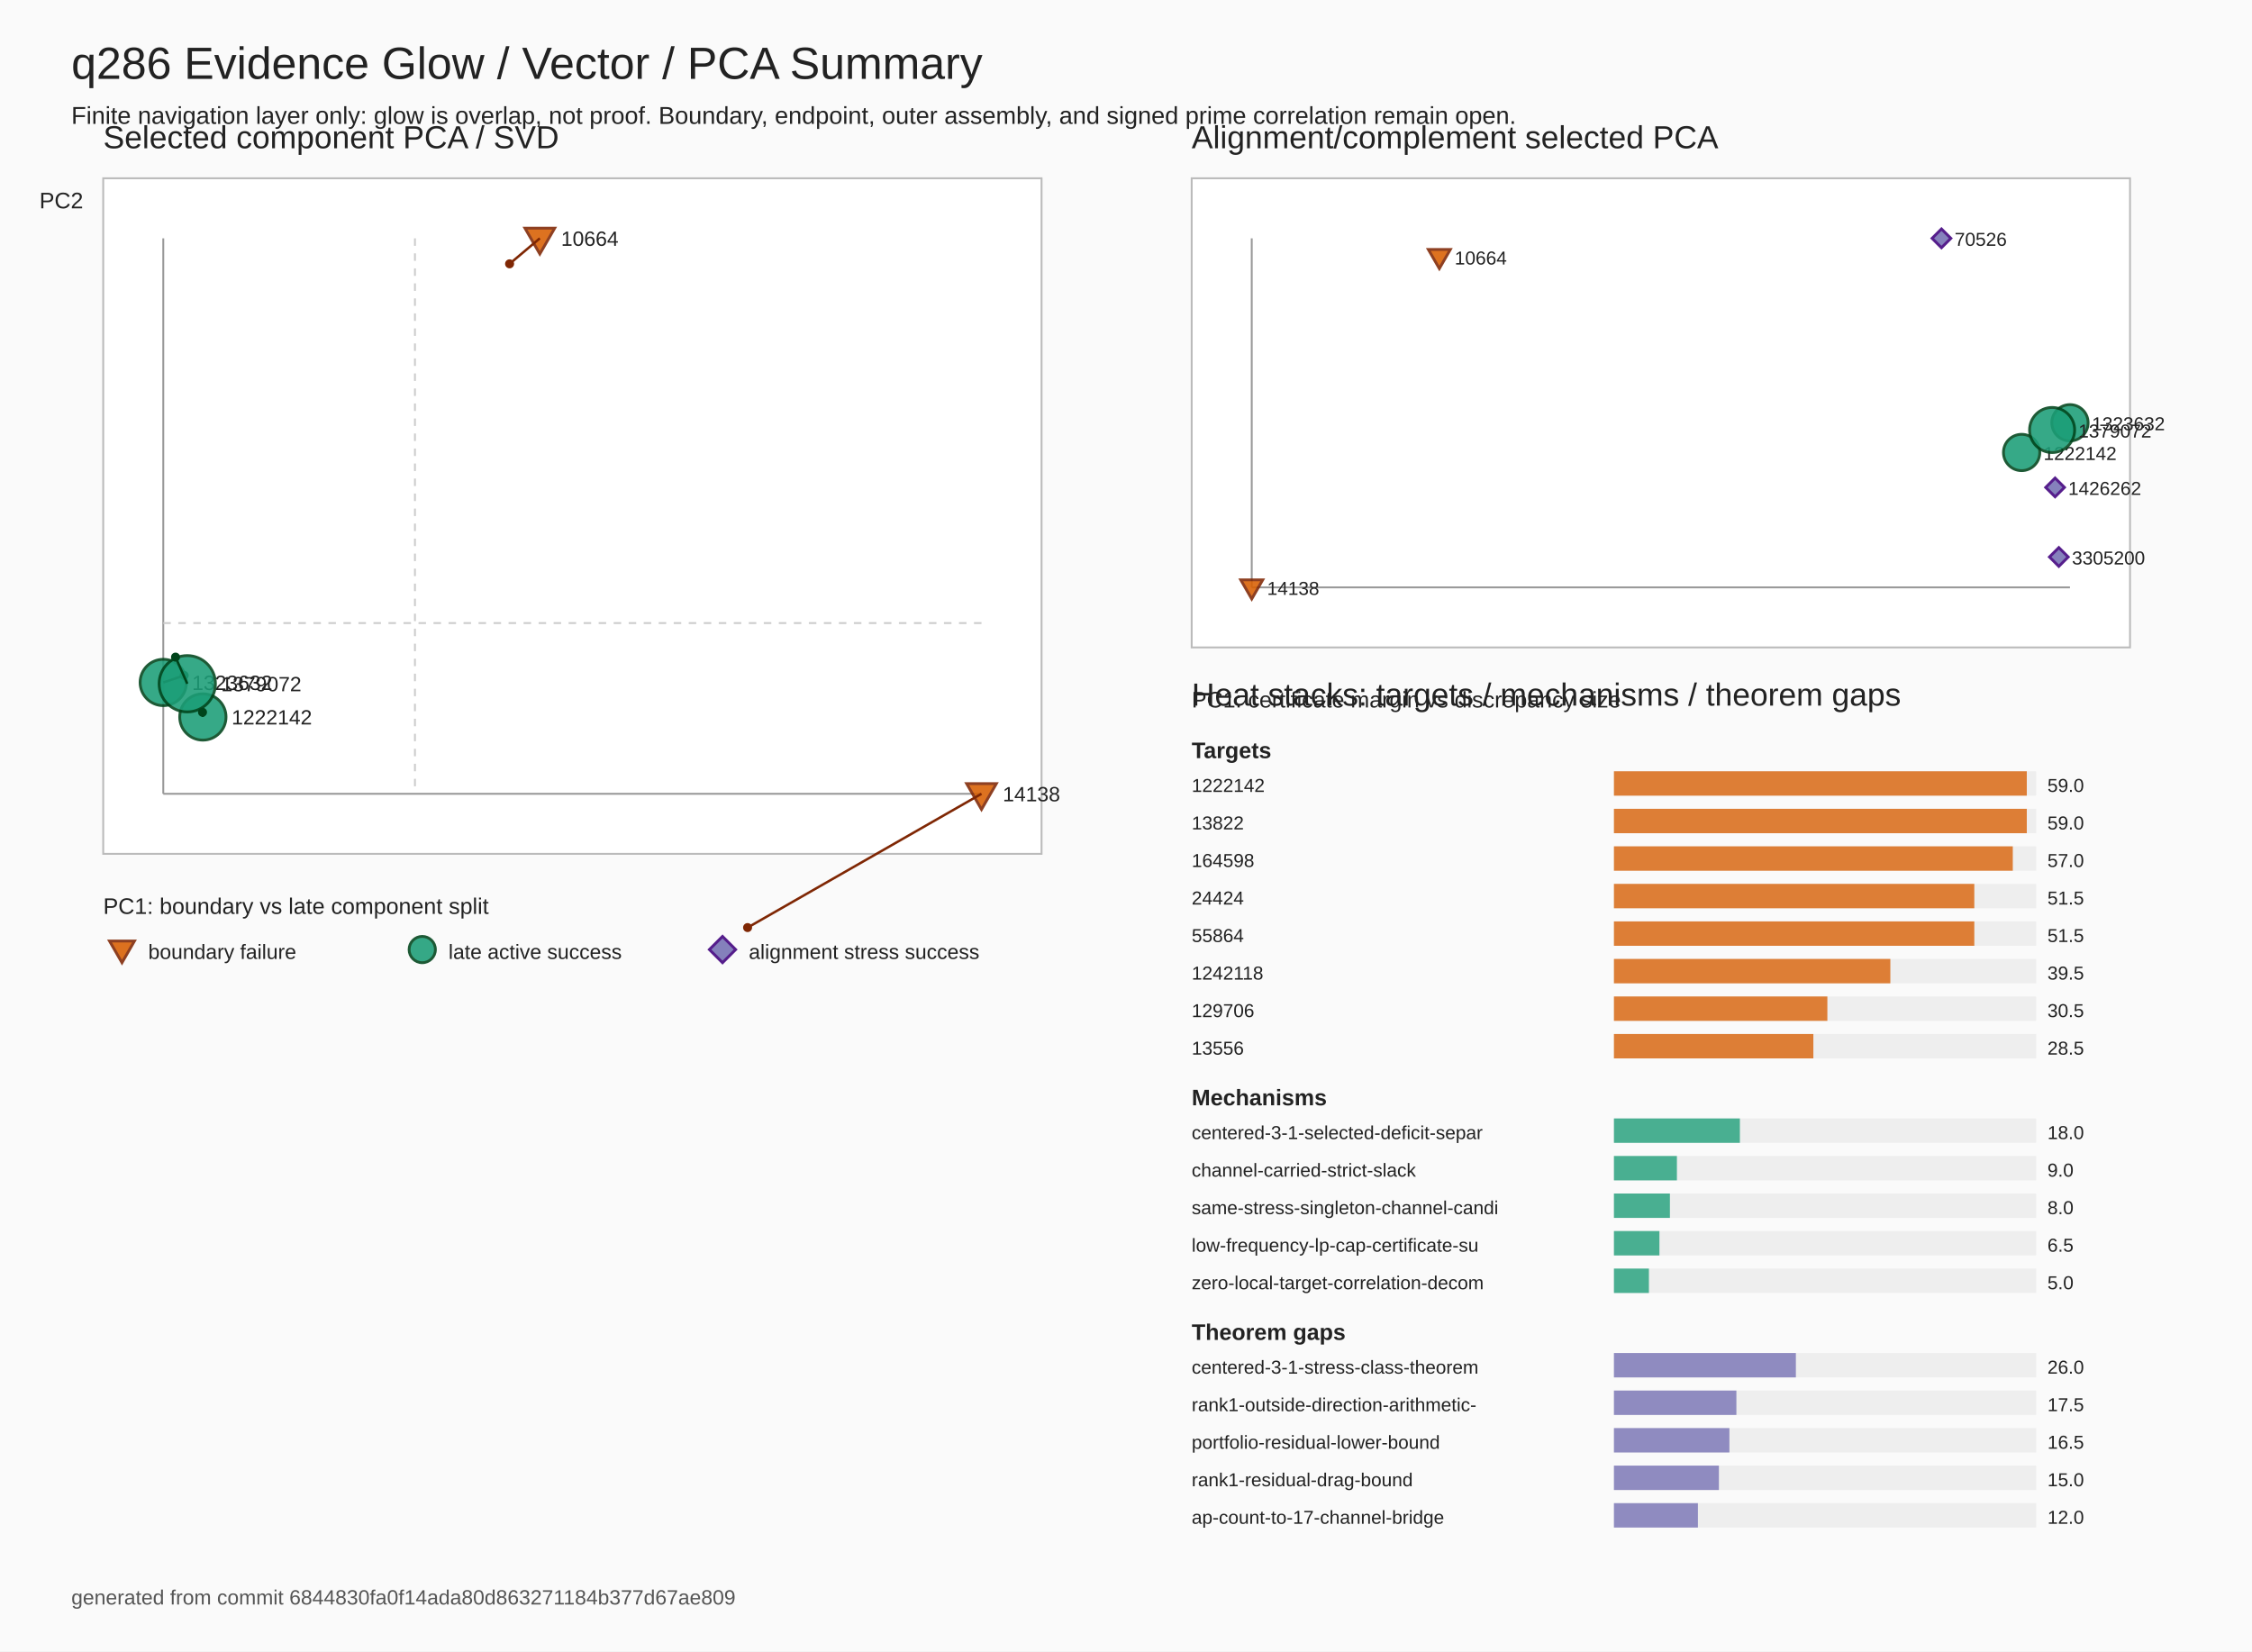
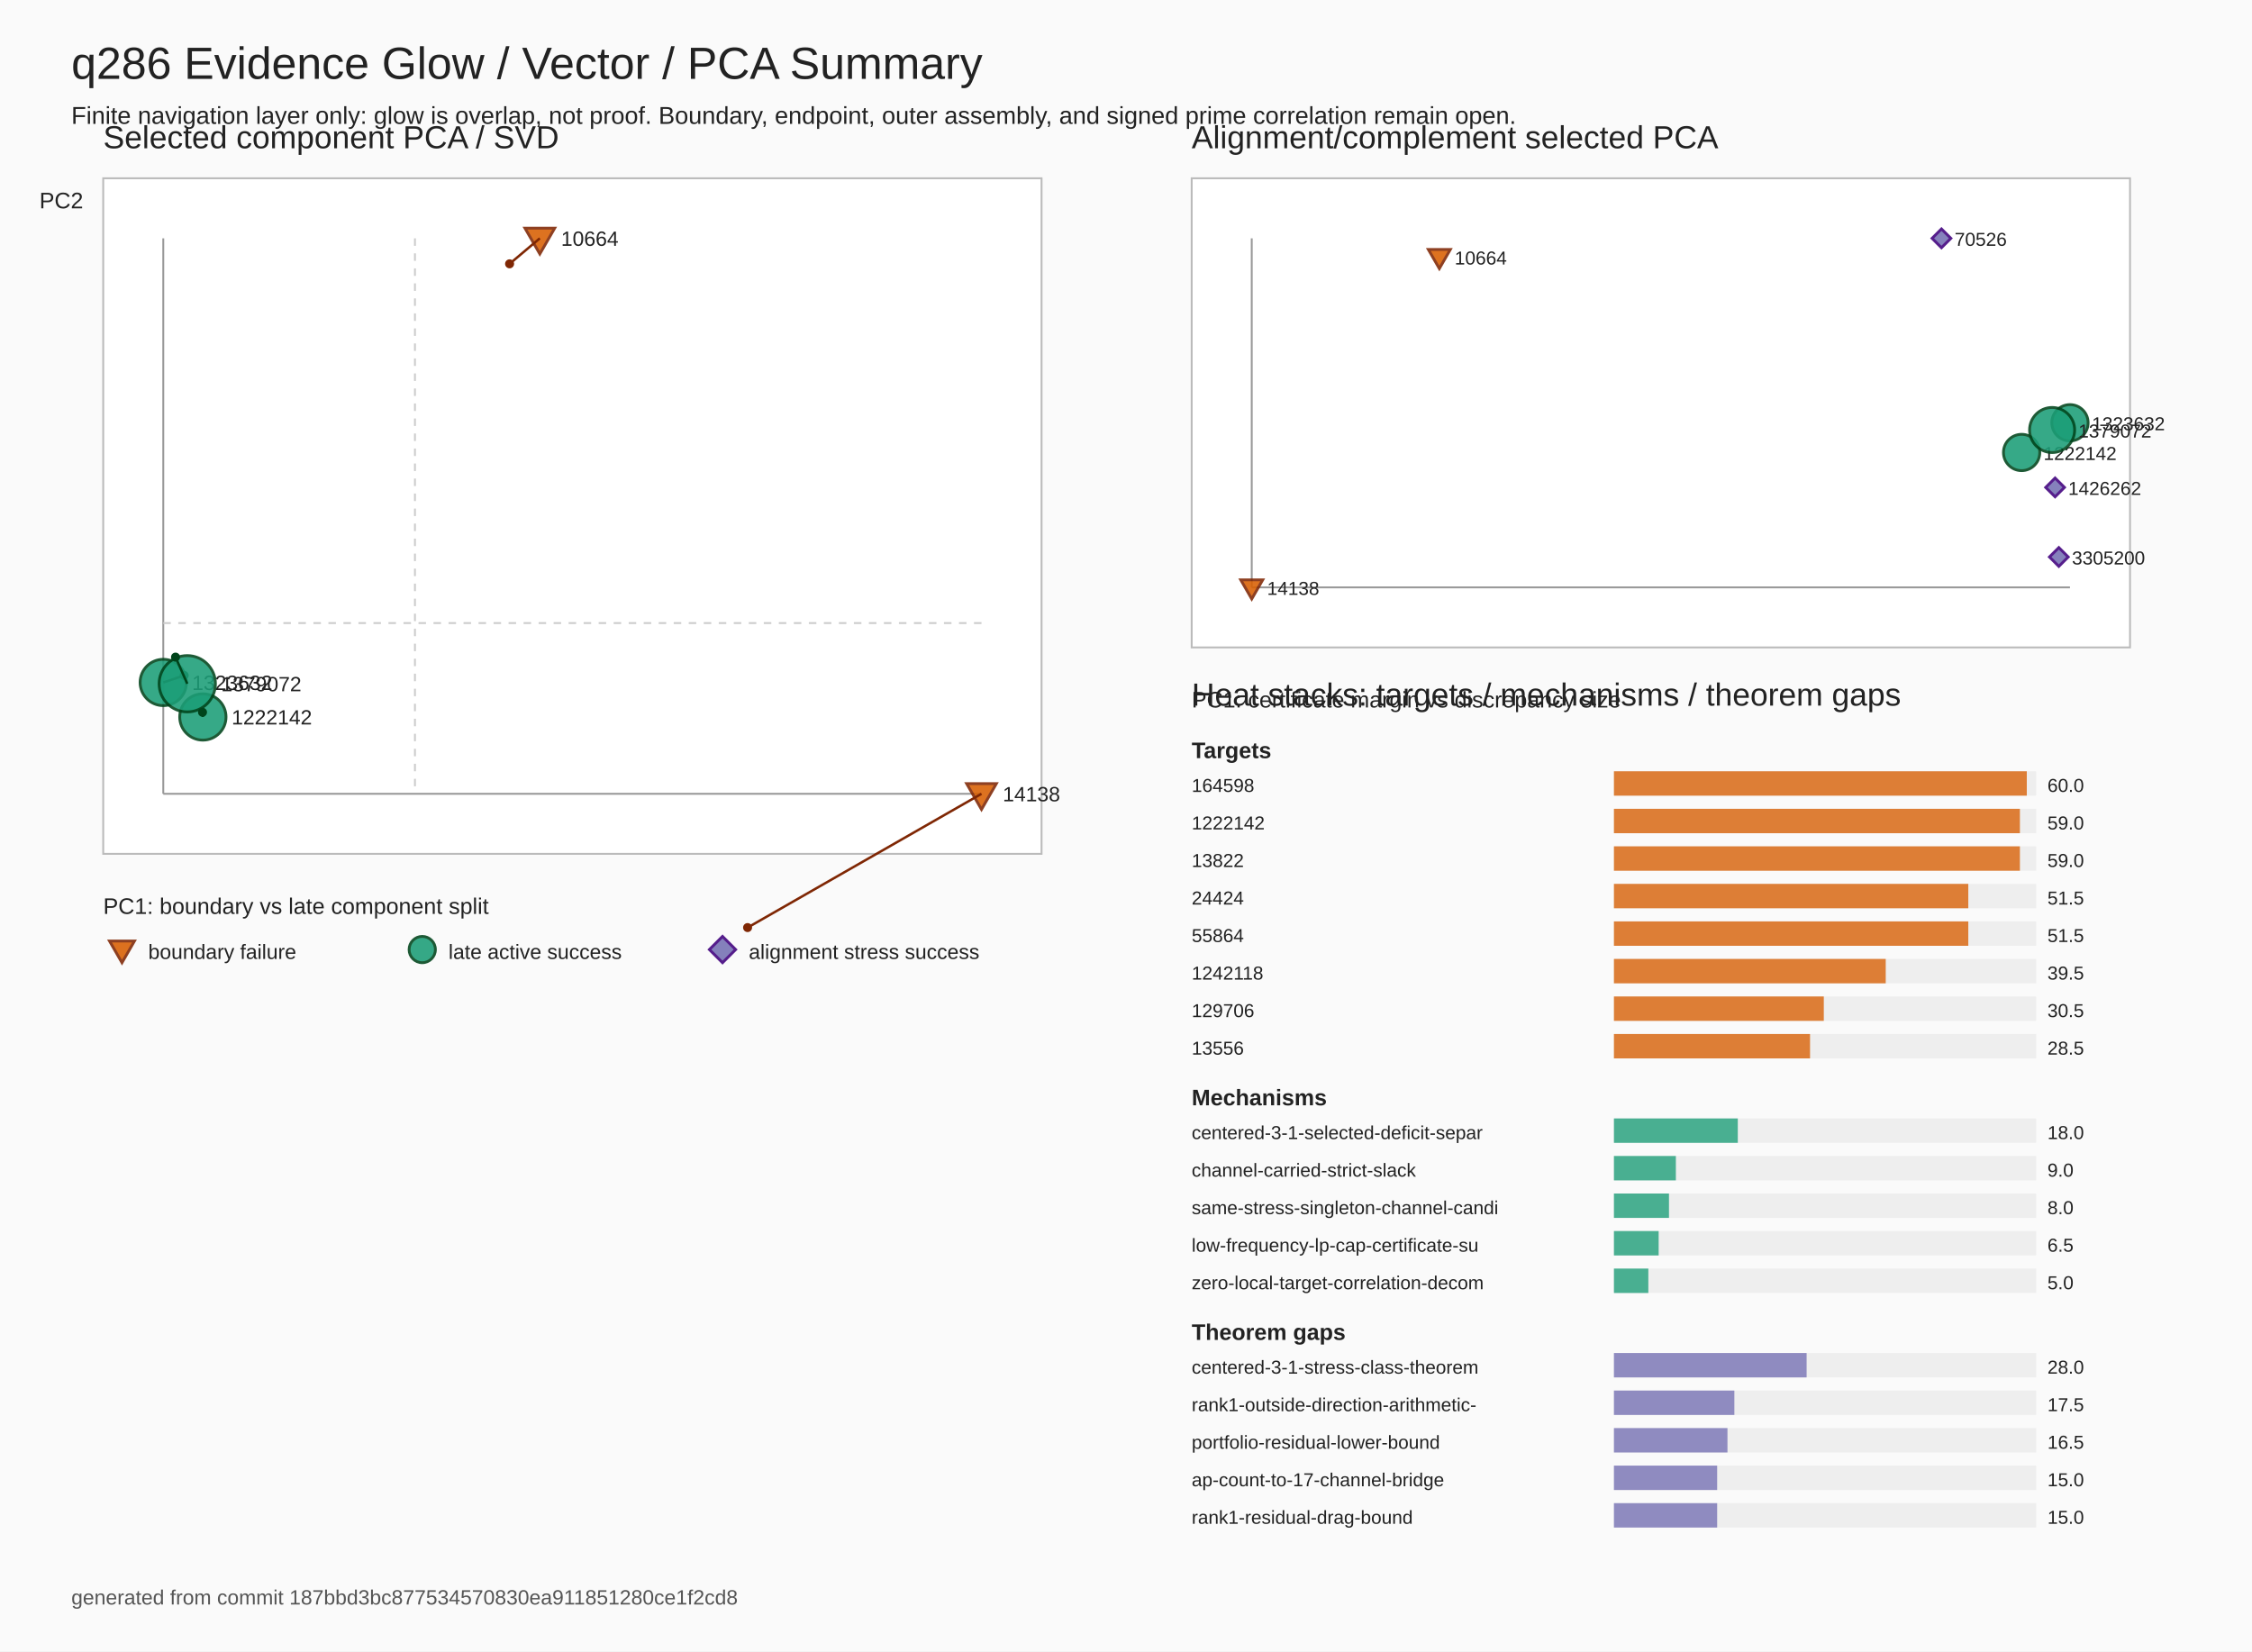
<svg xmlns="http://www.w3.org/2000/svg" width="1200" height="880" viewBox="0 0 1200 880" role="img" aria-labelledby="title desc">
  <rect x="0.00" y="0.00" width="1200.00" height="880.00" fill="#fafafa" stroke="none" opacity="1.0" />
  <text x="38.00" y="42.00" font-size="24" font-family="Arial, sans-serif" font-weight="500" text-anchor="start" fill="#222">q286 Evidence Glow / Vector / PCA Summary</text>
  <text x="38.00" y="66.00" font-size="13" font-family="Arial, sans-serif" font-weight="400" text-anchor="start" fill="#222">Finite navigation layer only: glow is overlap, not proof. Boundary, endpoint, outer assembly, and signed prime correlation remain open.</text>
-   <text x="38.00" y="855.00" font-size="11" font-family="Arial, sans-serif" font-weight="400" text-anchor="start" fill="#555">generated from commit 6844830fa0f14ada80d863271184b377d67ae809</text>
+   <text x="38.00" y="855.00" font-size="11" font-family="Arial, sans-serif" font-weight="400" text-anchor="start" fill="#555">generated from commit 187bbd3bc877534570830ea911851280ce1f2cd8</text>
  <rect x="55.00" y="95.00" width="500.00" height="360.00" fill="#ffffff" stroke="#bbbbbb" opacity="1.0" />
  <text x="55.00" y="79.00" font-size="17" font-family="Arial, sans-serif" font-weight="500" text-anchor="start" fill="#222">Selected component PCA / SVD</text>
  <text x="55.00" y="487.00" font-size="12" font-family="Arial, sans-serif" font-weight="400" text-anchor="start" fill="#222">PC1: boundary vs late component split</text>
  <text x="21.00" y="111.00" font-size="12" font-family="Arial, sans-serif" font-weight="400" text-anchor="start" fill="#222">PC2</text>
  <line x1="87.00" y1="423.00" x2="523.00" y2="423.00" stroke="#999" stroke-width="1" />
  <line x1="87.00" y1="127.00" x2="87.00" y2="423.00" stroke="#999" stroke-width="1" />
  <line x1="221.11" y1="127.00" x2="221.11" y2="423.00" stroke="#cccccc" stroke-width="1" stroke-dasharray="4 4" />
  <line x1="87.00" y1="332.02" x2="523.00" y2="332.02" stroke="#cccccc" stroke-width="1" stroke-dasharray="4 4" />
  <polygon points="287.65,135.33 279.73,121.58 295.57,121.58" fill="#d95f02" stroke="#7f2704" stroke-width="1.5" opacity="0.88" />
  <text x="298.98" y="131.00" font-size="11" font-family="Arial, sans-serif" font-weight="400" text-anchor="start" fill="#222">10664</text>
  <line x1="287.65" y1="127.00" x2="271.54" y2="140.59" stroke="#7f2704" stroke-width="1.3" />
  <circle cx="271.54" cy="140.59" r="2.4" fill="#7f2704" />
  <polygon points="523.00,431.33 515.08,417.58 530.92,417.58" fill="#d95f02" stroke="#7f2704" stroke-width="1.5" opacity="0.88" />
  <text x="534.33" y="427.00" font-size="11" font-family="Arial, sans-serif" font-weight="400" text-anchor="start" fill="#222">14138</text>
  <line x1="523.00" y1="423.00" x2="398.36" y2="494.29" stroke="#7f2704" stroke-width="1.3" />
  <circle cx="398.36" cy="494.29" r="2.4" fill="#7f2704" />
  <circle cx="108.10" cy="382.06" r="12.33" fill="#1b9e77" stroke="#00441b" stroke-width="1.5" opacity="0.88" />
  <text x="123.43" y="386.06" font-size="11" font-family="Arial, sans-serif" font-weight="400" text-anchor="start" fill="#222">1222142</text>
  <line x1="108.10" y1="382.06" x2="107.91" y2="379.54" stroke="#00441b" stroke-width="1.3" />
  <circle cx="107.91" cy="379.54" r="2.4" fill="#00441b" />
  <circle cx="87.00" cy="363.67" r="12.33" fill="#1b9e77" stroke="#00441b" stroke-width="1.5" opacity="0.88" />
  <text x="102.33" y="367.67" font-size="11" font-family="Arial, sans-serif" font-weight="400" text-anchor="start" fill="#222">1323632</text>
  <line x1="87.00" y1="363.67" x2="98.13" y2="359.93" stroke="#00441b" stroke-width="1.3" />
  <circle cx="98.13" cy="359.93" r="2.4" fill="#00441b" />
  <circle cx="99.79" cy="364.36" r="15.00" fill="#1b9e77" stroke="#00441b" stroke-width="1.5" opacity="0.88" />
  <text x="117.79" y="368.36" font-size="11" font-family="Arial, sans-serif" font-weight="400" text-anchor="start" fill="#222">1379072</text>
  <line x1="99.79" y1="364.36" x2="93.53" y2="350.16" stroke="#00441b" stroke-width="1.3" />
  <circle cx="93.53" cy="350.16" r="2.4" fill="#00441b" />
  <polygon points="65.00,513.00 58.35,501.45 71.65,501.45" fill="#d95f02" stroke="#7f2704" stroke-width="1.5" opacity="0.88" />
  <text x="79.00" y="511.00" font-size="11" font-family="Arial, sans-serif" font-weight="400" text-anchor="start" fill="#222">boundary failure</text>
  <circle cx="225.00" cy="506.00" r="7.00" fill="#1b9e77" stroke="#00441b" stroke-width="1.5" opacity="0.88" />
  <text x="239.00" y="511.00" font-size="11" font-family="Arial, sans-serif" font-weight="400" text-anchor="start" fill="#222">late active success</text>
  <polygon points="385.00,499.00 392.00,506.00 385.00,513.00 378.00,506.00" fill="#7570b3" stroke="#3f007d" stroke-width="1.5" opacity="0.88" />
  <text x="399.00" y="511.00" font-size="11" font-family="Arial, sans-serif" font-weight="400" text-anchor="start" fill="#222">alignment stress success</text>
  <rect x="635.00" y="95.00" width="500.00" height="250.00" fill="#ffffff" stroke="#bbbbbb" opacity="1.0" />
  <text x="635.00" y="79.00" font-size="17" font-family="Arial, sans-serif" font-weight="500" text-anchor="start" fill="#222">Alignment/complement selected PCA</text>
  <text x="635.00" y="377.00" font-size="12" font-family="Arial, sans-serif" font-weight="400" text-anchor="start" fill="#222">PC1: certificate margin vs discrepancy size</text>
  <line x1="667.00" y1="313.00" x2="1103.00" y2="313.00" stroke="#999" stroke-width="1" />
  <line x1="667.00" y1="127.00" x2="667.00" y2="313.00" stroke="#999" stroke-width="1" />
  <polygon points="766.97,143.12 761.11,132.95 772.82,132.95" fill="#d95f02" stroke="#7f2704" stroke-width="1.5" opacity="0.88" />
  <text x="775.13" y="140.95" font-size="10" font-family="Arial, sans-serif" font-weight="400" text-anchor="start" fill="#222">10664</text>
  <polygon points="667.00,319.17 661.14,308.99 672.86,308.99" fill="#d95f02" stroke="#7f2704" stroke-width="1.5" opacity="0.88" />
  <text x="675.17" y="317.00" font-size="10" font-family="Arial, sans-serif" font-weight="400" text-anchor="start" fill="#222">14138</text>
  <polygon points="1034.53,122.00 1039.53,127.00 1034.53,132.00 1029.53,127.00" fill="#7570b3" stroke="#3f007d" stroke-width="1.5" opacity="0.88" />
  <text x="1041.53" y="131.00" font-size="10" font-family="Arial, sans-serif" font-weight="400" text-anchor="start" fill="#222">70526</text>
  <circle cx="1077.24" cy="241.12" r="9.67" fill="#1b9e77" stroke="#00441b" stroke-width="1.5" opacity="0.88" />
  <text x="1088.91" y="245.12" font-size="10" font-family="Arial, sans-serif" font-weight="400" text-anchor="start" fill="#222">1222142</text>
  <circle cx="1103.00" cy="225.29" r="9.67" fill="#1b9e77" stroke="#00441b" stroke-width="1.5" opacity="0.88" />
  <text x="1114.67" y="229.29" font-size="10" font-family="Arial, sans-serif" font-weight="400" text-anchor="start" fill="#222">1323632</text>
  <circle cx="1093.49" cy="229.14" r="12.00" fill="#1b9e77" stroke="#00441b" stroke-width="1.5" opacity="0.88" />
  <text x="1107.49" y="233.14" font-size="10" font-family="Arial, sans-serif" font-weight="400" text-anchor="start" fill="#222">1379072</text>
  <polygon points="1095.07,254.73 1100.07,259.73 1095.07,264.73 1090.07,259.73" fill="#7570b3" stroke="#3f007d" stroke-width="1.5" opacity="0.88" />
  <text x="1102.07" y="263.73" font-size="10" font-family="Arial, sans-serif" font-weight="400" text-anchor="start" fill="#222">1426262</text>
  <polygon points="1097.07,291.80 1102.07,296.80 1097.07,301.80 1092.07,296.80" fill="#7570b3" stroke="#3f007d" stroke-width="1.5" opacity="0.88" />
  <text x="1104.07" y="300.80" font-size="10" font-family="Arial, sans-serif" font-weight="400" text-anchor="start" fill="#222">3305200</text>
  <text x="635.00" y="376.00" font-size="17" font-family="Arial, sans-serif" font-weight="500" text-anchor="start" fill="#222">Heat stacks: targets / mechanisms / theorem gaps</text>
  <text x="635.00" y="404.00" font-size="12" font-family="Arial, sans-serif" font-weight="600" text-anchor="start" fill="#222">Targets</text>
-   <text x="635.00" y="422.00" font-size="10" font-family="Arial, sans-serif" font-weight="400" text-anchor="start" fill="#222">1222142</text>
+   <text x="635.00" y="422.00" font-size="10" font-family="Arial, sans-serif" font-weight="400" text-anchor="start" fill="#222">164598</text>
  <rect x="860.00" y="411.00" width="225.00" height="13.00" fill="#eeeeee" stroke="none" opacity="1.0" />
  <rect x="860.00" y="411.00" width="220.00" height="13.00" fill="#d95f02" stroke="none" opacity="0.78" />
-   <text x="1091.00" y="422.00" font-size="10" font-family="Arial, sans-serif" font-weight="400" text-anchor="start" fill="#222">59.0</text>
-   <text x="635.00" y="442.00" font-size="10" font-family="Arial, sans-serif" font-weight="400" text-anchor="start" fill="#222">13822</text>
+   <text x="1091.00" y="422.00" font-size="10" font-family="Arial, sans-serif" font-weight="400" text-anchor="start" fill="#222">60.0</text>
+   <text x="635.00" y="442.00" font-size="10" font-family="Arial, sans-serif" font-weight="400" text-anchor="start" fill="#222">1222142</text>
  <rect x="860.00" y="431.00" width="225.00" height="13.00" fill="#eeeeee" stroke="none" opacity="1.0" />
-   <rect x="860.00" y="431.00" width="220.00" height="13.00" fill="#d95f02" stroke="none" opacity="0.78" />
+   <rect x="860.00" y="431.00" width="216.33" height="13.00" fill="#d95f02" stroke="none" opacity="0.78" />
  <text x="1091.00" y="442.00" font-size="10" font-family="Arial, sans-serif" font-weight="400" text-anchor="start" fill="#222">59.0</text>
-   <text x="635.00" y="462.00" font-size="10" font-family="Arial, sans-serif" font-weight="400" text-anchor="start" fill="#222">164598</text>
+   <text x="635.00" y="462.00" font-size="10" font-family="Arial, sans-serif" font-weight="400" text-anchor="start" fill="#222">13822</text>
  <rect x="860.00" y="451.00" width="225.00" height="13.00" fill="#eeeeee" stroke="none" opacity="1.0" />
-   <rect x="860.00" y="451.00" width="212.54" height="13.00" fill="#d95f02" stroke="none" opacity="0.78" />
-   <text x="1091.00" y="462.00" font-size="10" font-family="Arial, sans-serif" font-weight="400" text-anchor="start" fill="#222">57.0</text>
+   <rect x="860.00" y="451.00" width="216.33" height="13.00" fill="#d95f02" stroke="none" opacity="0.78" />
+   <text x="1091.00" y="462.00" font-size="10" font-family="Arial, sans-serif" font-weight="400" text-anchor="start" fill="#222">59.0</text>
  <text x="635.00" y="482.00" font-size="10" font-family="Arial, sans-serif" font-weight="400" text-anchor="start" fill="#222">24424</text>
  <rect x="860.00" y="471.00" width="225.00" height="13.00" fill="#eeeeee" stroke="none" opacity="1.0" />
-   <rect x="860.00" y="471.00" width="192.03" height="13.00" fill="#d95f02" stroke="none" opacity="0.78" />
+   <rect x="860.00" y="471.00" width="188.83" height="13.00" fill="#d95f02" stroke="none" opacity="0.78" />
  <text x="1091.00" y="482.00" font-size="10" font-family="Arial, sans-serif" font-weight="400" text-anchor="start" fill="#222">51.5</text>
  <text x="635.00" y="502.00" font-size="10" font-family="Arial, sans-serif" font-weight="400" text-anchor="start" fill="#222">55864</text>
  <rect x="860.00" y="491.00" width="225.00" height="13.00" fill="#eeeeee" stroke="none" opacity="1.0" />
-   <rect x="860.00" y="491.00" width="192.03" height="13.00" fill="#d95f02" stroke="none" opacity="0.78" />
+   <rect x="860.00" y="491.00" width="188.83" height="13.00" fill="#d95f02" stroke="none" opacity="0.78" />
  <text x="1091.00" y="502.00" font-size="10" font-family="Arial, sans-serif" font-weight="400" text-anchor="start" fill="#222">51.5</text>
  <text x="635.00" y="522.00" font-size="10" font-family="Arial, sans-serif" font-weight="400" text-anchor="start" fill="#222">1242118</text>
  <rect x="860.00" y="511.00" width="225.00" height="13.00" fill="#eeeeee" stroke="none" opacity="1.0" />
-   <rect x="860.00" y="511.00" width="147.29" height="13.00" fill="#d95f02" stroke="none" opacity="0.78" />
+   <rect x="860.00" y="511.00" width="144.83" height="13.00" fill="#d95f02" stroke="none" opacity="0.78" />
  <text x="1091.00" y="522.00" font-size="10" font-family="Arial, sans-serif" font-weight="400" text-anchor="start" fill="#222">39.5</text>
  <text x="635.00" y="542.00" font-size="10" font-family="Arial, sans-serif" font-weight="400" text-anchor="start" fill="#222">129706</text>
  <rect x="860.00" y="531.00" width="225.00" height="13.00" fill="#eeeeee" stroke="none" opacity="1.0" />
-   <rect x="860.00" y="531.00" width="113.73" height="13.00" fill="#d95f02" stroke="none" opacity="0.78" />
+   <rect x="860.00" y="531.00" width="111.83" height="13.00" fill="#d95f02" stroke="none" opacity="0.78" />
  <text x="1091.00" y="542.00" font-size="10" font-family="Arial, sans-serif" font-weight="400" text-anchor="start" fill="#222">30.5</text>
  <text x="635.00" y="562.00" font-size="10" font-family="Arial, sans-serif" font-weight="400" text-anchor="start" fill="#222">13556</text>
  <rect x="860.00" y="551.00" width="225.00" height="13.00" fill="#eeeeee" stroke="none" opacity="1.0" />
-   <rect x="860.00" y="551.00" width="106.27" height="13.00" fill="#d95f02" stroke="none" opacity="0.78" />
+   <rect x="860.00" y="551.00" width="104.50" height="13.00" fill="#d95f02" stroke="none" opacity="0.78" />
  <text x="1091.00" y="562.00" font-size="10" font-family="Arial, sans-serif" font-weight="400" text-anchor="start" fill="#222">28.5</text>
  <text x="635.00" y="589.00" font-size="12" font-family="Arial, sans-serif" font-weight="600" text-anchor="start" fill="#222">Mechanisms</text>
  <text x="635.00" y="607.00" font-size="10" font-family="Arial, sans-serif" font-weight="400" text-anchor="start" fill="#222">centered-3-1-selected-deficit-separ</text>
  <rect x="860.00" y="596.00" width="225.00" height="13.00" fill="#eeeeee" stroke="none" opacity="1.0" />
-   <rect x="860.00" y="596.00" width="67.12" height="13.00" fill="#1b9e77" stroke="none" opacity="0.78" />
+   <rect x="860.00" y="596.00" width="66.00" height="13.00" fill="#1b9e77" stroke="none" opacity="0.78" />
  <text x="1091.00" y="607.00" font-size="10" font-family="Arial, sans-serif" font-weight="400" text-anchor="start" fill="#222">18.0</text>
  <text x="635.00" y="627.00" font-size="10" font-family="Arial, sans-serif" font-weight="400" text-anchor="start" fill="#222">channel-carried-strict-slack</text>
  <rect x="860.00" y="616.00" width="225.00" height="13.00" fill="#eeeeee" stroke="none" opacity="1.0" />
-   <rect x="860.00" y="616.00" width="33.56" height="13.00" fill="#1b9e77" stroke="none" opacity="0.78" />
+   <rect x="860.00" y="616.00" width="33.00" height="13.00" fill="#1b9e77" stroke="none" opacity="0.78" />
  <text x="1091.00" y="627.00" font-size="10" font-family="Arial, sans-serif" font-weight="400" text-anchor="start" fill="#222">9.0</text>
  <text x="635.00" y="647.00" font-size="10" font-family="Arial, sans-serif" font-weight="400" text-anchor="start" fill="#222">same-stress-singleton-channel-candi</text>
  <rect x="860.00" y="636.00" width="225.00" height="13.00" fill="#eeeeee" stroke="none" opacity="1.0" />
-   <rect x="860.00" y="636.00" width="29.83" height="13.00" fill="#1b9e77" stroke="none" opacity="0.78" />
+   <rect x="860.00" y="636.00" width="29.33" height="13.00" fill="#1b9e77" stroke="none" opacity="0.78" />
  <text x="1091.00" y="647.00" font-size="10" font-family="Arial, sans-serif" font-weight="400" text-anchor="start" fill="#222">8.0</text>
  <text x="635.00" y="667.00" font-size="10" font-family="Arial, sans-serif" font-weight="400" text-anchor="start" fill="#222">low-frequency-lp-cap-certificate-su</text>
  <rect x="860.00" y="656.00" width="225.00" height="13.00" fill="#eeeeee" stroke="none" opacity="1.0" />
-   <rect x="860.00" y="656.00" width="24.24" height="13.00" fill="#1b9e77" stroke="none" opacity="0.78" />
+   <rect x="860.00" y="656.00" width="23.83" height="13.00" fill="#1b9e77" stroke="none" opacity="0.78" />
  <text x="1091.00" y="667.00" font-size="10" font-family="Arial, sans-serif" font-weight="400" text-anchor="start" fill="#222">6.5</text>
  <text x="635.00" y="687.00" font-size="10" font-family="Arial, sans-serif" font-weight="400" text-anchor="start" fill="#222">zero-local-target-correlation-decom</text>
  <rect x="860.00" y="676.00" width="225.00" height="13.00" fill="#eeeeee" stroke="none" opacity="1.0" />
-   <rect x="860.00" y="676.00" width="18.64" height="13.00" fill="#1b9e77" stroke="none" opacity="0.78" />
+   <rect x="860.00" y="676.00" width="18.33" height="13.00" fill="#1b9e77" stroke="none" opacity="0.78" />
  <text x="1091.00" y="687.00" font-size="10" font-family="Arial, sans-serif" font-weight="400" text-anchor="start" fill="#222">5.0</text>
  <text x="635.00" y="714.00" font-size="12" font-family="Arial, sans-serif" font-weight="600" text-anchor="start" fill="#222">Theorem gaps</text>
  <text x="635.00" y="732.00" font-size="10" font-family="Arial, sans-serif" font-weight="400" text-anchor="start" fill="#222">centered-3-1-stress-class-theorem</text>
  <rect x="860.00" y="721.00" width="225.00" height="13.00" fill="#eeeeee" stroke="none" opacity="1.0" />
-   <rect x="860.00" y="721.00" width="96.95" height="13.00" fill="#7570b3" stroke="none" opacity="0.78" />
-   <text x="1091.00" y="732.00" font-size="10" font-family="Arial, sans-serif" font-weight="400" text-anchor="start" fill="#222">26.0</text>
+   <rect x="860.00" y="721.00" width="102.67" height="13.00" fill="#7570b3" stroke="none" opacity="0.78" />
+   <text x="1091.00" y="732.00" font-size="10" font-family="Arial, sans-serif" font-weight="400" text-anchor="start" fill="#222">28.0</text>
  <text x="635.00" y="752.00" font-size="10" font-family="Arial, sans-serif" font-weight="400" text-anchor="start" fill="#222">rank1-outside-direction-arithmetic-</text>
  <rect x="860.00" y="741.00" width="225.00" height="13.00" fill="#eeeeee" stroke="none" opacity="1.0" />
-   <rect x="860.00" y="741.00" width="65.25" height="13.00" fill="#7570b3" stroke="none" opacity="0.78" />
+   <rect x="860.00" y="741.00" width="64.17" height="13.00" fill="#7570b3" stroke="none" opacity="0.78" />
  <text x="1091.00" y="752.00" font-size="10" font-family="Arial, sans-serif" font-weight="400" text-anchor="start" fill="#222">17.5</text>
  <text x="635.00" y="772.00" font-size="10" font-family="Arial, sans-serif" font-weight="400" text-anchor="start" fill="#222">portfolio-residual-lower-bound</text>
  <rect x="860.00" y="761.00" width="225.00" height="13.00" fill="#eeeeee" stroke="none" opacity="1.0" />
-   <rect x="860.00" y="761.00" width="61.53" height="13.00" fill="#7570b3" stroke="none" opacity="0.78" />
+   <rect x="860.00" y="761.00" width="60.50" height="13.00" fill="#7570b3" stroke="none" opacity="0.78" />
  <text x="1091.00" y="772.00" font-size="10" font-family="Arial, sans-serif" font-weight="400" text-anchor="start" fill="#222">16.5</text>
-   <text x="635.00" y="792.00" font-size="10" font-family="Arial, sans-serif" font-weight="400" text-anchor="start" fill="#222">rank1-residual-drag-bound</text>
+   <text x="635.00" y="792.00" font-size="10" font-family="Arial, sans-serif" font-weight="400" text-anchor="start" fill="#222">ap-count-to-17-channel-bridge</text>
  <rect x="860.00" y="781.00" width="225.00" height="13.00" fill="#eeeeee" stroke="none" opacity="1.0" />
-   <rect x="860.00" y="781.00" width="55.93" height="13.00" fill="#7570b3" stroke="none" opacity="0.78" />
+   <rect x="860.00" y="781.00" width="55.00" height="13.00" fill="#7570b3" stroke="none" opacity="0.78" />
  <text x="1091.00" y="792.00" font-size="10" font-family="Arial, sans-serif" font-weight="400" text-anchor="start" fill="#222">15.0</text>
-   <text x="635.00" y="812.00" font-size="10" font-family="Arial, sans-serif" font-weight="400" text-anchor="start" fill="#222">ap-count-to-17-channel-bridge</text>
+   <text x="635.00" y="812.00" font-size="10" font-family="Arial, sans-serif" font-weight="400" text-anchor="start" fill="#222">rank1-residual-drag-bound</text>
  <rect x="860.00" y="801.00" width="225.00" height="13.00" fill="#eeeeee" stroke="none" opacity="1.0" />
-   <rect x="860.00" y="801.00" width="44.75" height="13.00" fill="#7570b3" stroke="none" opacity="0.78" />
-   <text x="1091.00" y="812.00" font-size="10" font-family="Arial, sans-serif" font-weight="400" text-anchor="start" fill="#222">12.0</text>
+   <rect x="860.00" y="801.00" width="55.00" height="13.00" fill="#7570b3" stroke="none" opacity="0.78" />
+   <text x="1091.00" y="812.00" font-size="10" font-family="Arial, sans-serif" font-weight="400" text-anchor="start" fill="#222">15.0</text>
</svg>
